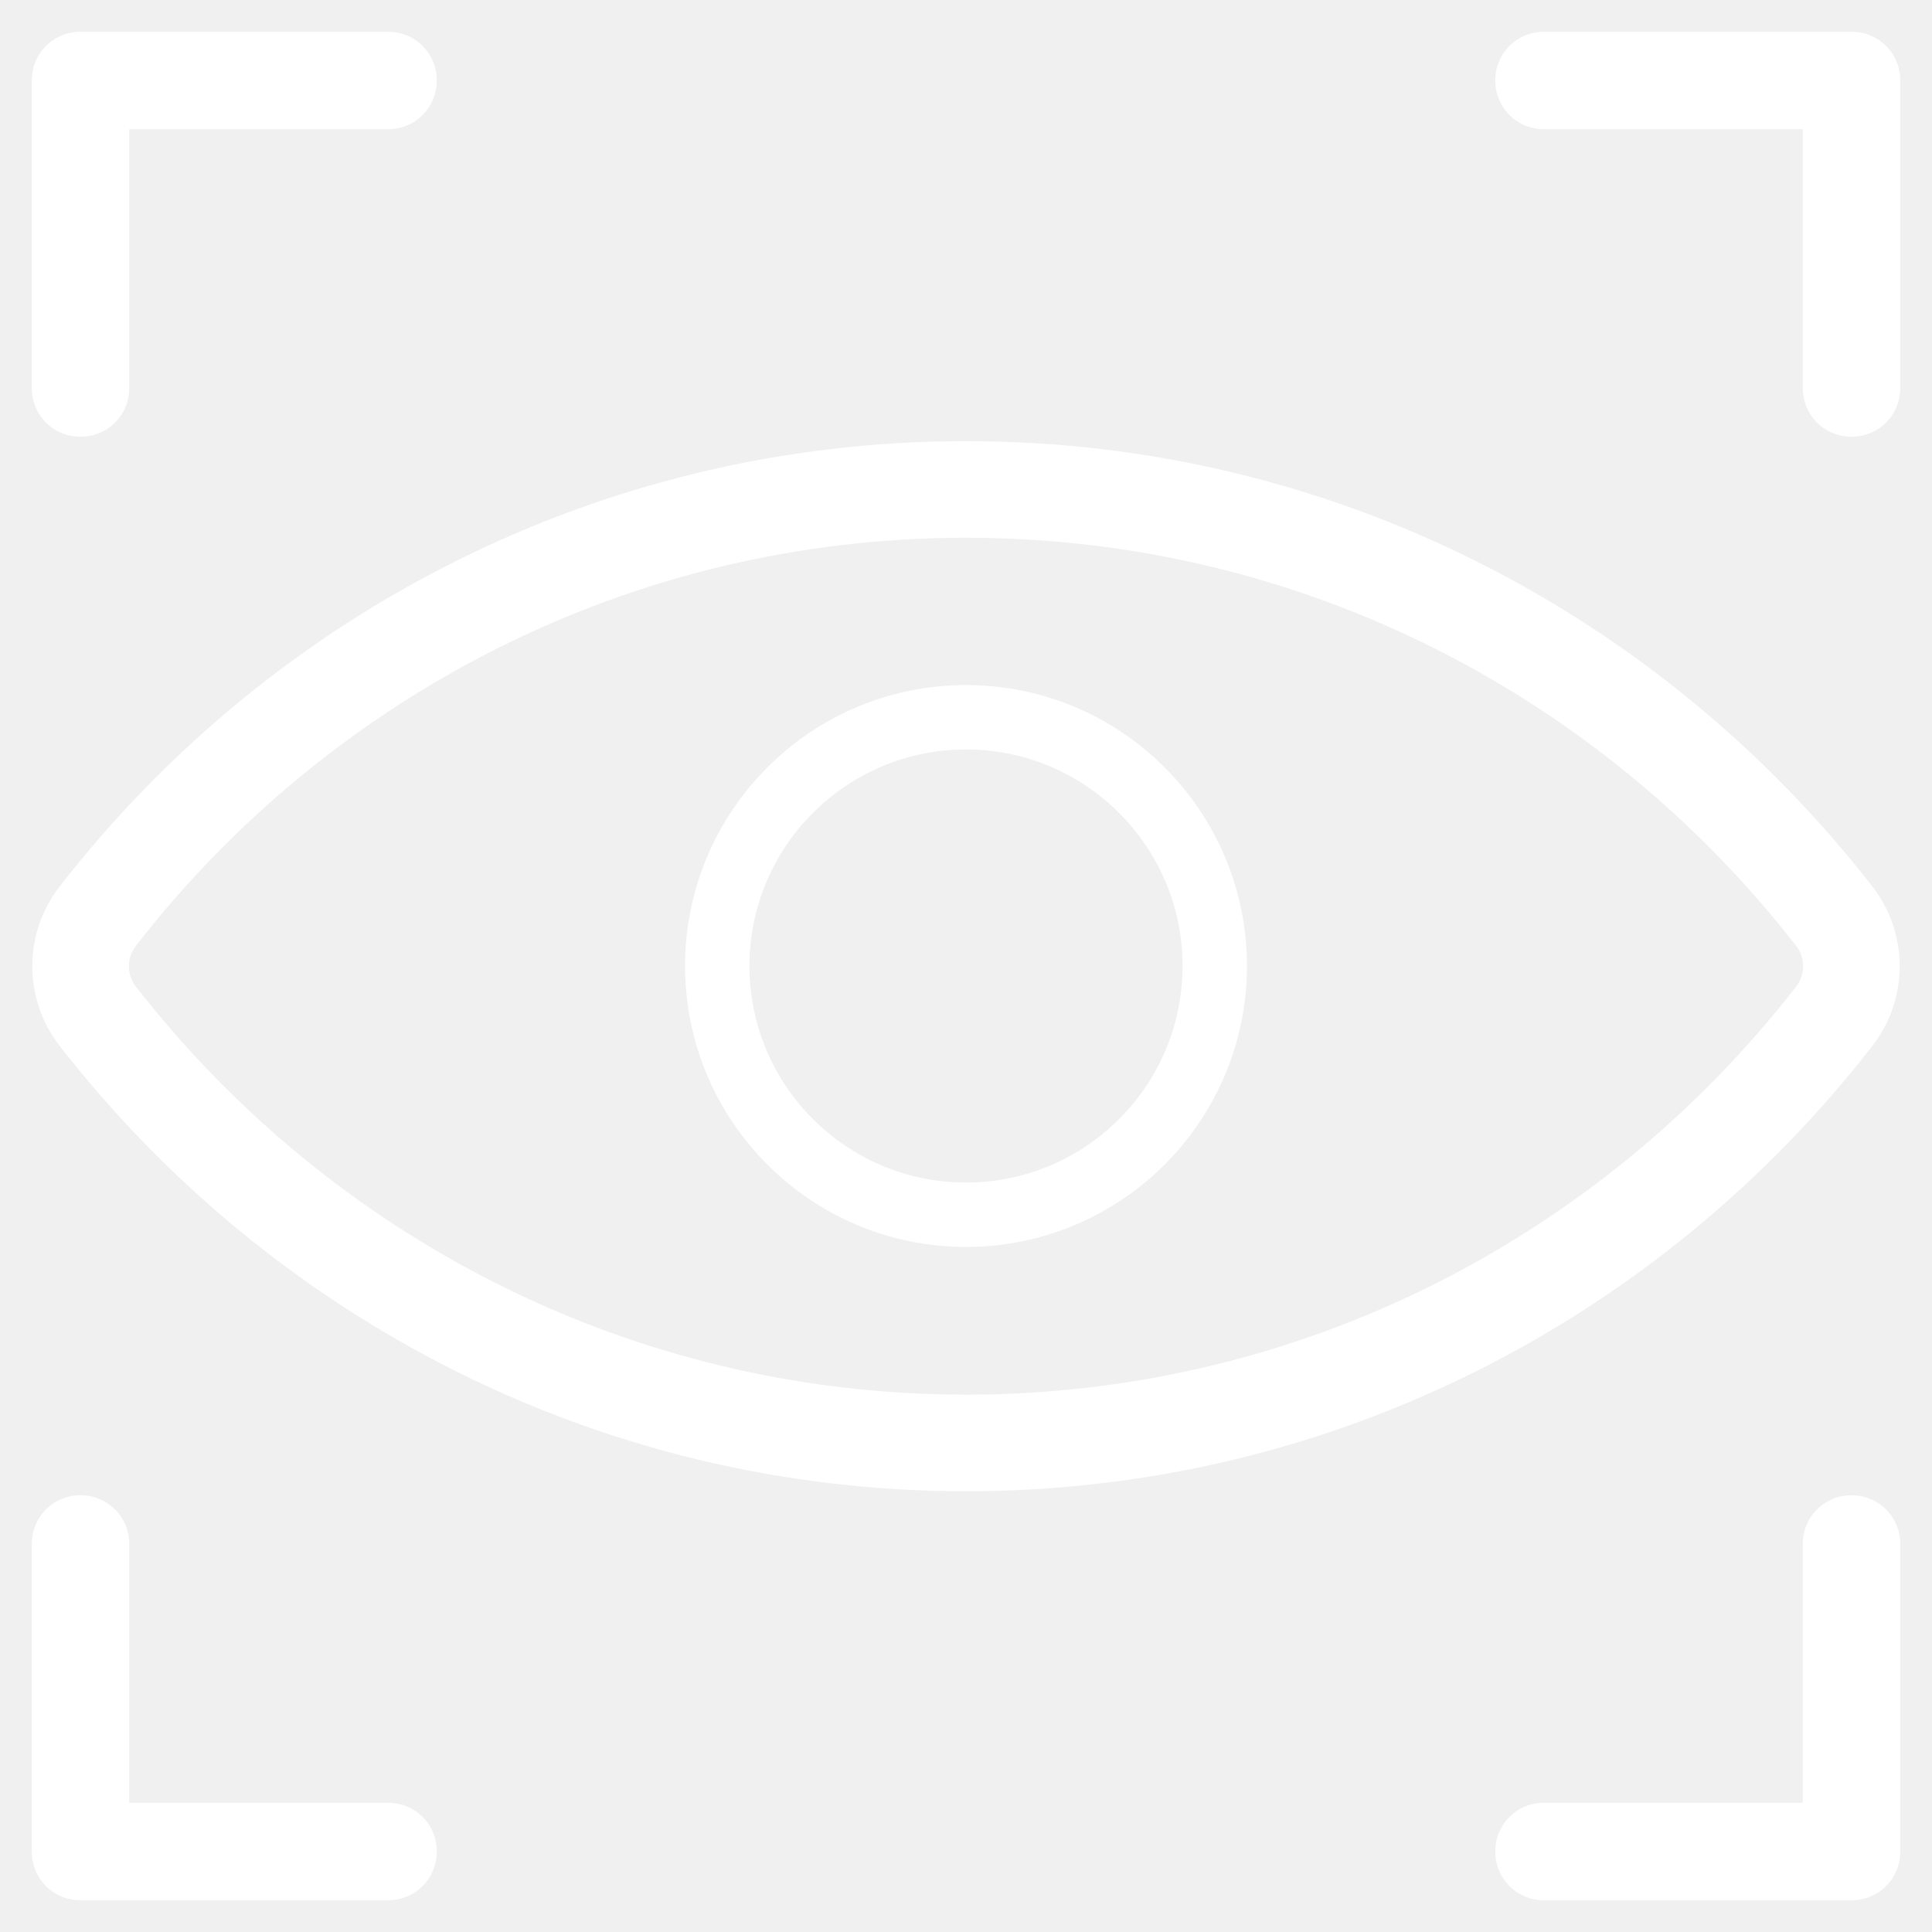
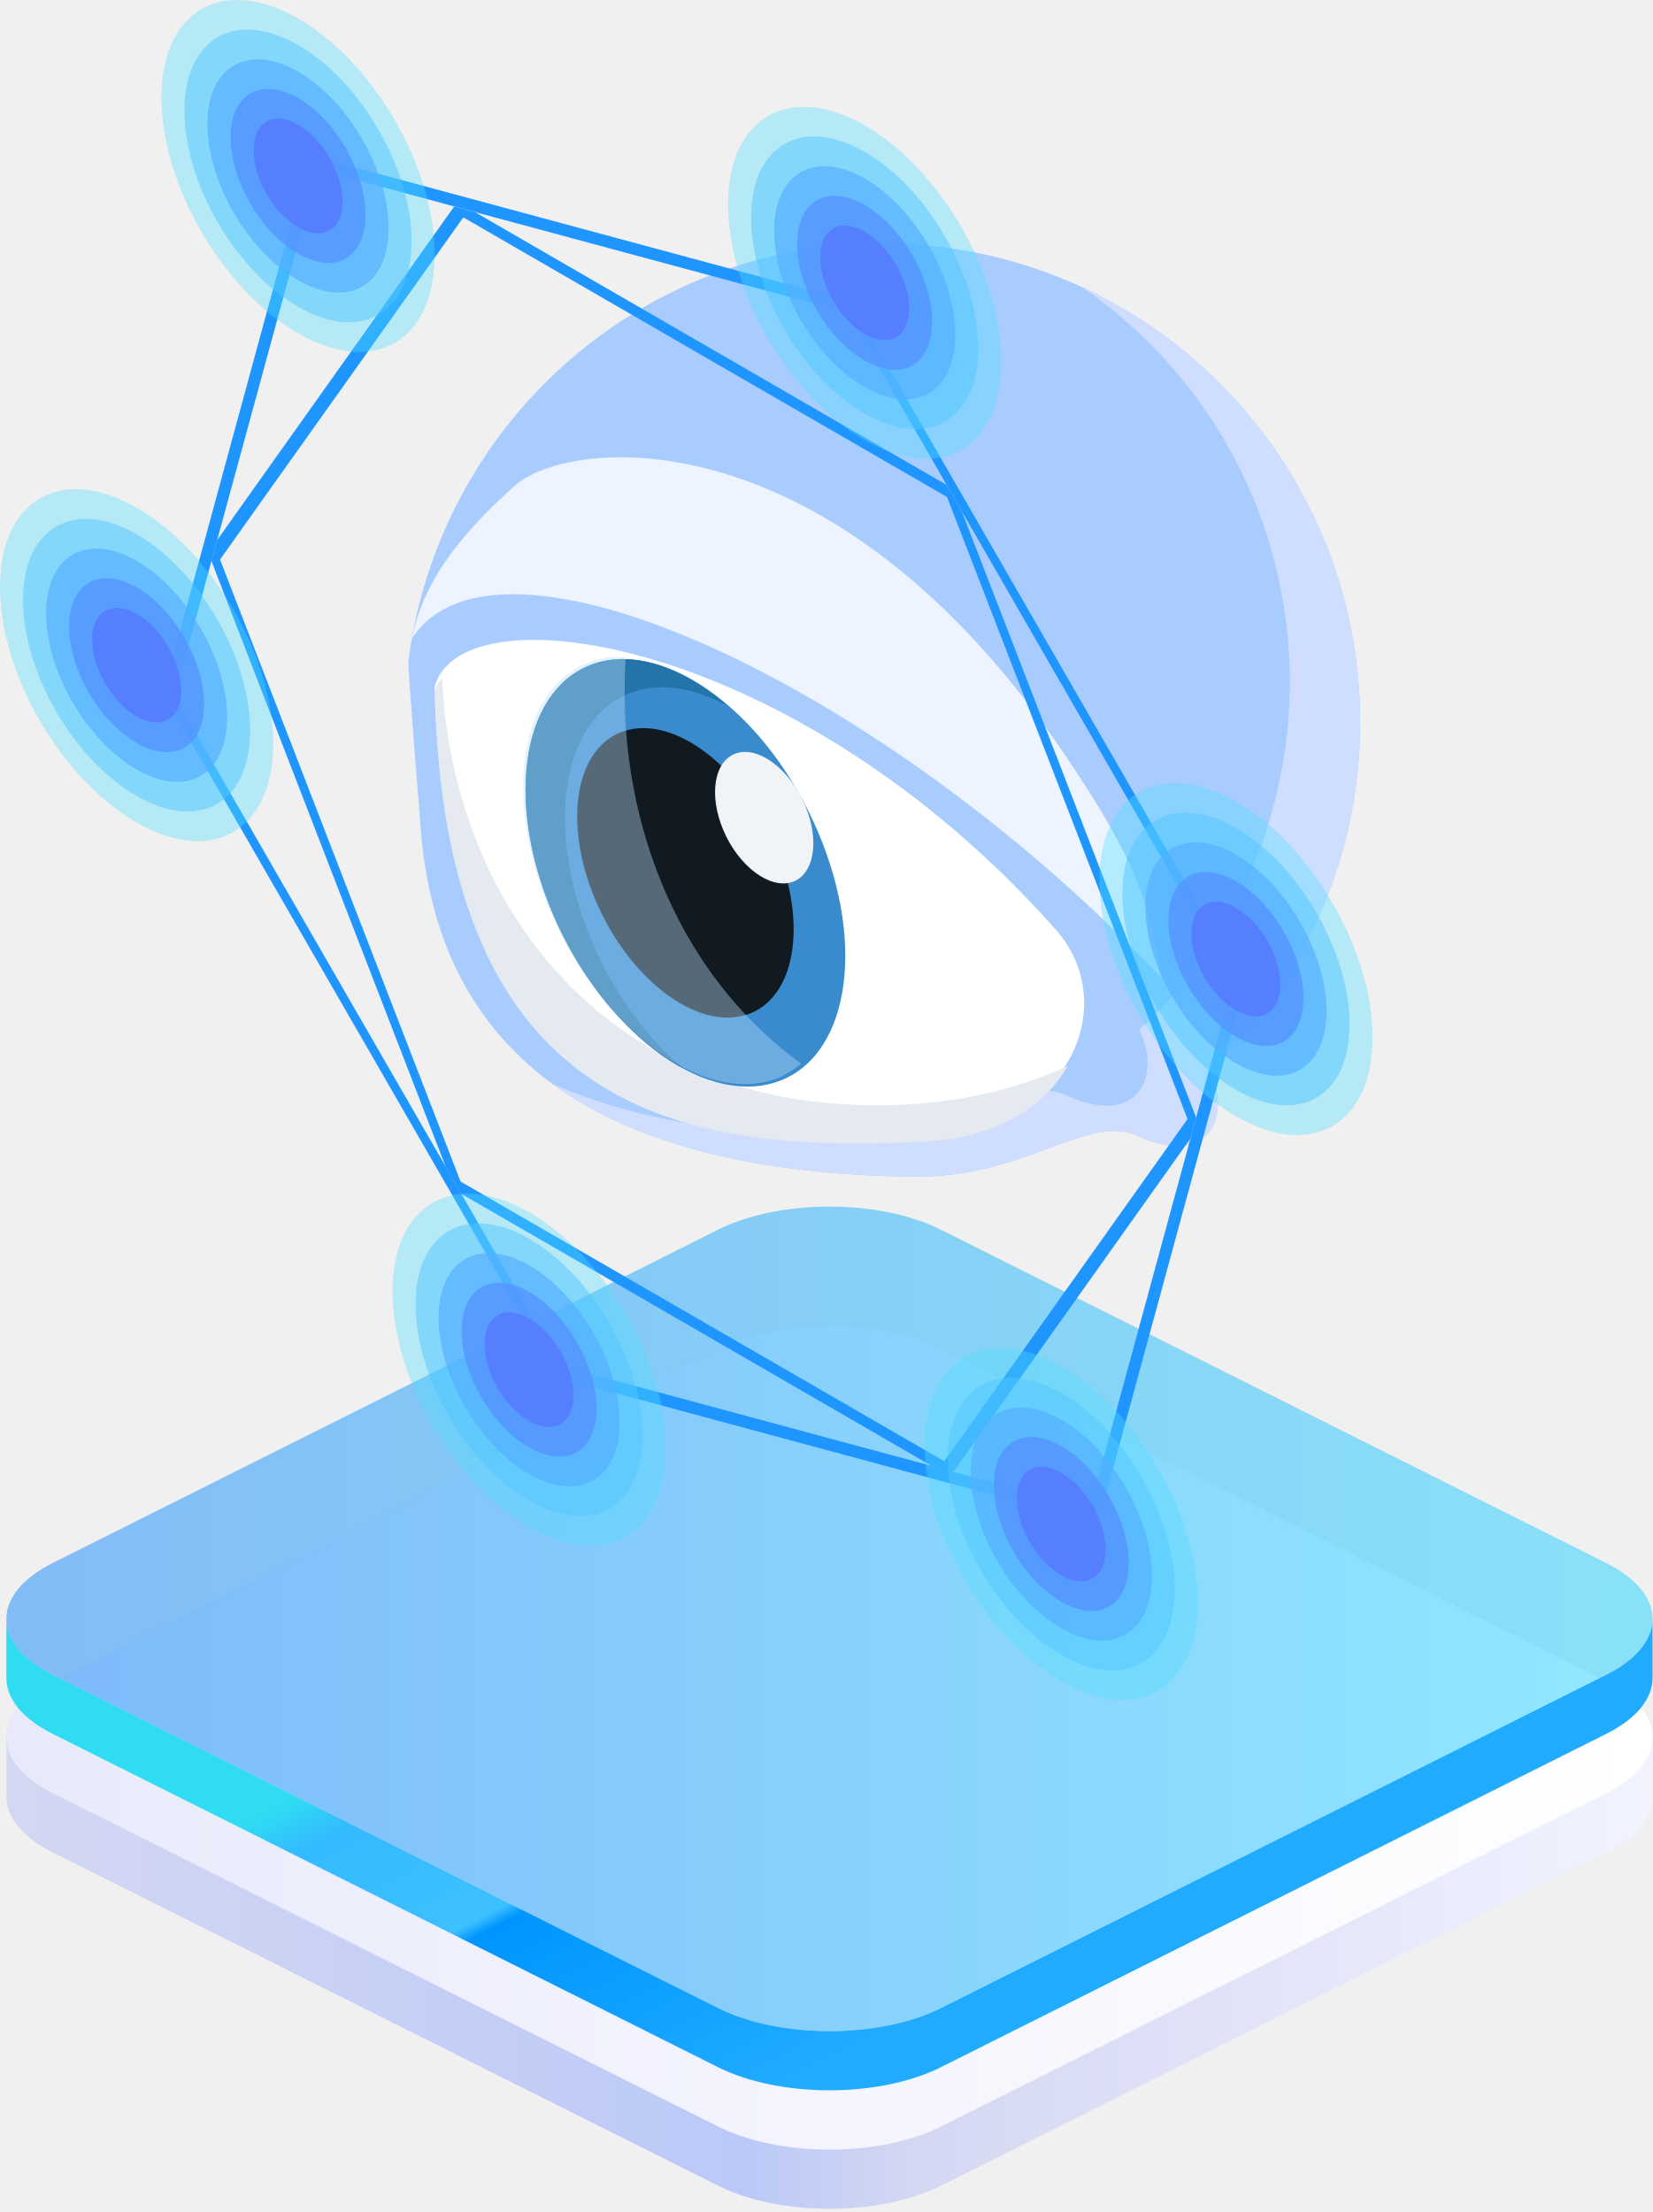
- <svg xmlns="http://www.w3.org/2000/svg" width="60" height="60" viewBox="0 0 60 60" fill="none">
-   <path d="M30 44.812C40.95 44.812 50.7 39.625 56.963 31.562C57.675 30.65 57.675 29.362 56.963 28.45C50.688 20.387 40.95 15.2 30 15.2C19.05 15.2 9.3 20.387 3.038 28.45C2.325 29.362 2.325 30.65 3.038 31.562C9.313 39.625 19.05 44.812 30 44.812Z" stroke="white" stroke-width="3" stroke-linecap="round" stroke-linejoin="round" />
-   <path d="M37.725 30C37.725 34.262 34.263 37.725 30 37.725C25.738 37.725 22.275 34.262 22.275 30C22.275 25.737 25.738 22.275 30 22.275C34.263 22.275 37.725 25.737 37.725 30Z" stroke="white" stroke-width="2" stroke-linecap="round" stroke-linejoin="round" />
-   <path d="M2.513 12.062H2.488V2.487H12.063V2.512H2.513V12.062Z" stroke="white" stroke-width="3" stroke-linecap="round" stroke-linejoin="round" />
-   <path d="M57.513 12.062H57.488V2.512H47.938V2.487H57.513V12.062Z" stroke="white" stroke-width="3" stroke-linecap="round" stroke-linejoin="round" />
-   <path d="M12.063 57.513H2.488V47.938H2.513V57.487H12.063V57.513Z" stroke="white" stroke-width="3" stroke-linecap="round" stroke-linejoin="round" />
-   <path d="M57.513 57.513H47.938V57.487H57.487V47.938H57.513V57.513Z" stroke="white" stroke-width="3" stroke-linecap="round" stroke-linejoin="round" />
+ <svg xmlns="http://www.w3.org/2000/svg" width="124" height="166" viewBox="0 0 124 166" fill="none">
+   <path d="M124 130.377C124 128.863 122.847 127.349 120.535 126.188L70.596 101.168C65.978 98.859 58.493 98.859 53.882 101.168L3.943 126.188C1.637 127.343 0.478 128.863 0.478 130.377V134.817C0.478 136.331 1.631 137.851 3.943 139.006L53.882 164.026C58.499 166.336 65.984 166.336 70.596 164.026L120.535 139.006C122.841 137.851 124 136.331 124 134.817V130.377Z" fill="url(#paint0_linear_2101_491)" />
+   <path d="M120.541 134.566L70.602 159.586C65.984 161.896 58.499 161.896 53.888 159.586L3.943 134.566C-0.675 132.256 -0.675 128.504 3.943 126.194L53.882 101.174C58.499 98.865 65.984 98.865 70.596 101.174L120.535 126.194C125.153 128.504 125.153 132.256 120.535 134.566H120.541Z" fill="url(#paint1_linear_2101_491)" />
+   <path d="M120.541 125.674L70.602 150.694C65.984 153.003 58.499 153.003 53.888 150.694L3.943 125.674C1.637 124.519 0.478 123.005 0.478 121.485V125.925C0.478 127.439 1.631 128.959 3.943 130.114L53.882 155.134C58.499 157.444 65.984 157.444 70.596 155.134L120.535 130.114C122.841 128.959 124 127.439 124 125.925V121.485C124 122.999 122.847 124.519 120.535 125.674H120.541Z" fill="url(#paint2_linear_2101_491)" />
+   <path opacity="0.5" d="M120.541 125.674L70.602 150.694C65.984 153.003 58.5 153.003 53.888 150.694L3.943 125.674C-0.675 123.364 -0.675 119.612 3.943 117.302L53.882 92.282C58.5 89.972 65.984 89.972 70.596 92.282L120.535 117.302C125.153 119.612 125.153 123.364 120.535 125.674H120.541Z" fill="url(#paint3_linear_2101_491)" />
+   <path fill-rule="evenodd" clip-rule="evenodd" d="M102.059 54.199C102.059 34.349 85.996 18.264 66.188 18.264C47.932 18.264 32.903 31.932 30.645 49.609C30.543 49.585 31.624 62.858 31.624 62.858C33.195 79.278 45.041 88.045 68.649 88.308C76.832 88.398 81.689 83.557 85.321 85.227C90.691 87.698 92.465 83.737 90.763 80.326C97.698 73.773 102.059 64.515 102.059 54.205V54.199Z" fill="#A9CCFF" />
+   <path fill-rule="evenodd" clip-rule="evenodd" d="M102.059 54.199C102.059 39.747 93.541 27.3 81.265 21.591C90.637 28.072 96.784 38.903 96.784 51.183C96.784 61.487 92.424 70.751 85.494 77.298C87.191 80.709 85.422 84.676 80.046 82.205C76.414 80.535 71.558 85.382 63.374 85.287C54.396 85.185 47.126 83.856 41.469 81.343C47.586 85.807 56.576 88.171 68.643 88.302C76.826 88.392 81.683 83.551 85.315 85.221C90.685 87.692 92.459 83.731 90.757 80.32C97.692 73.767 102.053 64.51 102.053 54.199H102.059Z" fill="#CFDEFF" />
+   <path fill-rule="evenodd" clip-rule="evenodd" d="M32.628 51.488C34.724 44.062 59.832 47.867 79.24 69.787C84.067 75.239 80.536 84.682 69.437 85.251C51.397 86.16 33.345 83.425 32.622 51.488H32.628Z" fill="white" />
+   <path fill-rule="evenodd" clip-rule="evenodd" d="M65.763 82.947C44.736 82.947 33.894 67.172 33.171 50.86C32.932 51.177 32.735 51.524 32.622 51.907C33.339 83.844 51.391 86.579 69.437 85.669C74.837 85.394 78.392 83.001 80.112 80.008C76.014 81.876 71.235 82.947 65.763 82.947Z" fill="#E4EAEF" />
+   <path fill-rule="evenodd" clip-rule="evenodd" d="M58.129 81.241C52.633 82.941 45.184 77.274 41.481 68.579C37.783 59.884 39.235 51.458 44.724 49.758C50.214 48.059 57.675 53.726 61.379 62.427C65.082 71.116 63.625 79.542 58.129 81.241Z" fill="#3A8BCE" />
+   <path fill-rule="evenodd" clip-rule="evenodd" d="M44.438 70.691C40.74 61.996 42.191 53.57 47.681 51.871C49.814 51.213 52.239 51.685 54.629 52.996C51.367 50.177 47.753 48.825 44.724 49.758C39.235 51.458 37.783 59.884 41.481 68.579C43.745 73.899 47.413 78.058 51.176 80.122C48.523 77.836 46.092 74.599 44.432 70.697L44.438 70.691Z" fill="#2474AA" />
+   <path fill-rule="evenodd" clip-rule="evenodd" d="M55.967 76.161C52.251 77.316 47.203 73.474 44.694 67.579C42.191 61.697 43.177 55.994 46.893 54.845C50.614 53.69 55.656 57.538 58.165 63.42C60.674 69.309 59.688 75.018 55.973 76.167L55.967 76.161Z" fill="#121A21" />
+   <path fill-rule="evenodd" clip-rule="evenodd" d="M59.401 66.203C57.717 66.724 55.417 64.982 54.282 62.313C53.147 59.638 53.595 57.047 55.28 56.521C56.97 56 59.264 57.747 60.405 60.422C61.54 63.091 61.086 65.688 59.401 66.203Z" fill="#F0F4F7" />
+   <path fill-rule="evenodd" clip-rule="evenodd" d="M38.601 36.474C42.699 32.763 62.544 30.854 80.016 56.814C83.917 62.612 86.48 67.142 87.119 73.348C66.361 51.422 37.275 37.976 30.913 47.927C31.845 43.014 35.495 39.28 38.601 36.474Z" fill="#EEF4FF" />
+   <path opacity="0.4" fill-rule="evenodd" clip-rule="evenodd" d="M46.947 49.31C46.116 49.274 45.304 49.334 44.539 49.573C39.049 51.273 37.592 59.698 41.295 68.393C44.993 77.088 52.448 82.755 57.944 81.056C58.768 80.804 59.467 80.35 60.112 79.817C50.572 72.905 46.188 60.913 46.953 49.31H46.947Z" fill="#B9DFF9" />
+   <path d="M72.173 38.383L89.753 83.862L89.323 85.442L71.54 110.468L69.969 110.043L34.599 89.583L33.452 87.584L15.866 42.105L16.296 40.525L34.079 15.499L35.65 15.924L71.02 36.384L72.167 38.383H72.173ZM70.859 109.654L89.108 83.976L71.062 37.299L34.766 16.313L16.511 41.991L34.557 88.668L70.847 109.654H70.859Z" fill="#1F96FF" />
+   <path d="M63.804 22.59L93.391 73.922L82.394 114.316L41.815 103.365L12.228 52.038L23.225 11.645L63.804 22.596V22.59ZM89.323 85.436L89.753 83.856L92.525 73.683L72.173 38.377L71.026 36.378L63.577 23.452L35.656 15.918L34.085 15.493L23.87 12.734L16.302 40.513L15.872 42.093L13.106 52.266L33.458 87.572L34.605 89.571L42.054 102.497L69.975 110.031L71.546 110.456L81.767 113.215L89.329 85.43L89.323 85.436Z" fill="#1F96FF" />
+   <g opacity="0.74">
+     <path opacity="0.5" d="M79.67 102.569C74.013 99.296 69.407 101.928 69.383 108.433C69.365 114.986 73.947 122.885 79.598 126.152C85.255 129.432 89.861 126.853 89.879 120.288C89.903 113.771 85.321 105.836 79.664 102.569H79.67Z" fill="#50DCFF" />
+   </g>
+   <g opacity="0.81">
+     <path opacity="0.62" d="M79.664 104.556C74.963 101.833 71.128 104.023 71.116 109.433C71.098 114.884 74.909 121.449 79.61 124.166C84.311 126.895 88.141 124.746 88.158 119.289C88.176 113.873 84.365 107.272 79.664 104.556Z" fill="#51C5FF" />
+   </g>
+   <g opacity="0.87">
+     <path opacity="0.75" d="M79.658 106.548C75.907 104.382 72.854 106.123 72.842 110.438C72.83 114.783 75.865 120.019 79.616 122.179C83.368 124.351 86.42 122.64 86.432 118.295C86.45 113.975 83.409 108.715 79.664 106.548H79.658Z" fill="#53ADFF" />
+   </g>
+   <g opacity="0.94">
+     <path opacity="0.88" d="M79.652 108.535C76.856 106.919 74.58 108.218 74.569 111.437C74.556 114.675 76.82 118.582 79.616 120.192C82.412 121.814 84.688 120.539 84.7 117.296C84.712 114.076 82.448 110.145 79.652 108.535Z" fill="#5496FF" />
+   </g>
+   <path d="M79.646 110.522C77.8 109.457 76.301 110.312 76.295 112.437C76.289 114.573 77.776 117.146 79.622 118.205C81.462 119.277 82.961 118.433 82.967 116.296C82.973 114.172 81.48 111.581 79.64 110.522H79.646Z" fill="#557FFF" />
+   <g opacity="0.74">
+     <path opacity="0.5" d="M22.395 1.406C16.738 -1.867 12.132 0.766 12.114 7.271C12.097 13.829 16.672 21.723 22.329 24.99C27.986 28.269 32.592 25.69 32.616 19.125C32.634 12.609 28.058 4.674 22.401 1.406H22.395Z" fill="#50DCFF" />
+   </g>
+   <g opacity="0.81">
+     <path opacity="0.62" d="M22.389 3.393C17.688 0.67 13.859 2.86 13.841 8.27C13.823 13.722 17.634 20.286 22.335 23.003C27.037 25.732 30.866 23.584 30.884 18.126C30.901 12.71 27.09 6.11 22.389 3.393Z" fill="#51C5FF" />
+   </g>
+   <g opacity="0.87">
+     <path opacity="0.75" d="M22.383 5.386C18.632 3.219 15.579 4.961 15.567 9.275C15.549 13.62 18.59 18.856 22.341 21.016C26.093 23.189 29.139 21.483 29.157 17.133C29.169 12.812 26.134 7.552 22.383 5.386Z" fill="#53ADFF" />
+   </g>
+   <g opacity="0.94">
+     <path opacity="0.88" d="M22.383 7.373C19.587 5.757 17.311 7.055 17.299 10.275C17.288 13.512 19.552 17.42 22.347 19.03C25.143 20.651 27.419 19.377 27.431 16.133C27.443 12.914 25.179 8.988 22.383 7.373Z" fill="#5496FF" />
+   </g>
+   <path d="M22.377 9.359C20.531 8.294 19.032 9.15 19.032 11.274C19.02 13.411 20.513 15.984 22.359 17.043C24.199 18.114 25.698 17.27 25.704 15.134C25.71 13.01 24.217 10.424 22.377 9.359Z" fill="#557FFF" />
+   <g opacity="0.74">
+     <path opacity="0.5" d="M10.281 38.119C4.63 34.846 0.018 37.479 -9.45594e-07 43.984C-0.018 50.536 4.558 58.435 10.215 61.703C15.872 64.982 20.477 62.403 20.501 55.838C20.519 49.322 15.944 41.387 10.287 38.119H10.281Z" fill="#50DCFF" />
+   </g>
+   <g opacity="0.81">
+     <path opacity="0.62" d="M10.275 40.106C5.573 37.389 1.744 39.573 1.726 44.983C1.708 50.435 5.52 56.999 10.221 59.716C14.922 62.445 18.757 60.297 18.769 54.839C18.787 49.423 14.976 42.823 10.275 40.106Z" fill="#51C5FF" />
+   </g>
+   <g opacity="0.87">
+     <path opacity="0.75" d="M10.275 42.099C6.523 39.932 3.471 41.674 3.459 45.988C3.441 50.333 6.481 55.569 10.227 57.735C13.978 59.908 17.031 58.196 17.043 53.846C17.055 49.525 14.02 44.265 10.269 42.099H10.275Z" fill="#53ADFF" />
+   </g>
+   <g opacity="0.94">
+     <path opacity="0.88" d="M10.269 44.086C7.473 42.47 5.197 43.768 5.185 46.988C5.173 50.225 7.437 54.127 10.233 55.743C13.028 57.364 15.304 56.09 15.316 52.846C15.328 49.627 13.064 45.695 10.269 44.086Z" fill="#5496FF" />
+   </g>
+   <path d="M10.263 46.072C8.417 45.007 6.917 45.863 6.917 47.987C6.905 50.117 8.399 52.691 10.245 53.756C12.091 54.821 13.584 53.983 13.596 51.847C13.602 49.722 12.108 47.131 10.269 46.072H10.263Z" fill="#557FFF" />
+   <g opacity="0.74">
+     <path opacity="0.5" d="M64.915 9.425C59.258 6.152 54.653 8.785 54.629 15.29C54.611 21.848 59.192 29.741 64.843 33.009C70.5 36.288 75.106 33.709 75.13 27.144C75.148 20.627 70.572 12.692 64.915 9.425Z" fill="#50DCFF" />
+   </g>
+   <g opacity="0.81">
+     <path opacity="0.62" d="M64.909 11.412C60.208 8.689 56.379 10.879 56.361 16.289C56.343 21.741 60.154 28.305 64.855 31.022C69.557 33.751 73.386 31.602 73.404 26.145C73.421 20.729 69.61 14.129 64.909 11.412Z" fill="#51C5FF" />
+   </g>
+   <g opacity="0.87">
+     <path opacity="0.75" d="M64.903 13.405C61.152 11.238 58.099 12.98 58.087 17.294C58.075 21.639 61.11 26.875 64.861 29.035C68.613 31.207 71.665 29.502 71.677 25.151C71.689 20.831 68.655 15.571 64.903 13.405Z" fill="#53ADFF" />
+   </g>
+   <g opacity="0.94">
+     <path opacity="0.88" d="M64.897 15.391C62.096 13.776 59.826 15.074 59.814 18.294C59.802 21.537 62.066 25.439 64.861 27.049C67.657 28.67 69.933 27.396 69.945 24.152C69.957 20.933 67.693 17.007 64.897 15.391Z" fill="#5496FF" />
+   </g>
+   <path d="M64.897 17.384C63.051 16.319 61.552 17.175 61.546 19.299C61.54 21.435 63.033 24.003 64.873 25.068C66.713 26.139 68.213 25.295 68.219 23.165C68.225 21.04 66.731 18.455 64.891 17.39L64.897 17.384Z" fill="#557FFF" />
+   <g opacity="0.74">
+     <path opacity="0.5" d="M92.776 60.171C87.119 56.898 82.513 59.531 82.495 66.035C82.478 72.588 87.053 80.487 92.71 83.755C98.367 87.034 102.973 84.455 102.991 77.89C103.015 71.373 98.433 63.438 92.776 60.171Z" fill="#50DCFF" />
+   </g>
+   <g opacity="0.81">
+     <path opacity="0.62" d="M92.77 62.158C88.069 59.435 84.24 61.625 84.222 67.035C84.204 72.486 88.015 79.051 92.716 81.768C97.418 84.497 101.253 82.348 101.264 76.891C101.282 71.475 97.477 64.874 92.77 62.158Z" fill="#51C5FF" />
+   </g>
+   <g opacity="0.87">
+     <path opacity="0.75" d="M92.764 64.15C89.013 61.984 85.96 63.719 85.948 68.04C85.936 72.385 88.971 77.621 92.722 79.787C96.474 81.959 99.526 80.254 99.538 75.897C99.556 71.577 96.516 66.317 92.764 64.15Z" fill="#53ADFF" />
+   </g>
+   <g opacity="0.94">
+     <path opacity="0.88" d="M92.758 66.137C89.962 64.521 87.686 65.82 87.674 69.04C87.663 72.277 89.927 76.185 92.722 77.794C95.518 79.416 97.794 78.141 97.806 74.898C97.818 71.678 95.554 67.753 92.758 66.137Z" fill="#5496FF" />
+   </g>
+   <path d="M92.752 68.124C90.906 67.059 89.413 67.914 89.401 70.039C89.395 72.175 90.888 74.748 92.728 75.808C94.568 76.879 96.067 76.035 96.073 73.899C96.085 71.774 94.586 69.189 92.746 68.124H92.752Z" fill="#557FFF" />
+   <g opacity="0.74">
+     <path opacity="0.5" d="M39.736 90.99C34.079 87.716 29.474 90.349 29.456 96.854C29.438 103.407 34.014 111.306 39.671 114.573C45.328 117.852 49.933 115.273 49.951 108.709C49.975 102.192 45.393 94.257 39.736 90.99Z" fill="#50DCFF" />
+   </g>
+   <g opacity="0.81">
+     <path opacity="0.62" d="M39.73 92.976C35.029 90.253 31.194 92.444 31.182 97.853C31.164 103.305 34.975 109.87 39.677 112.586C44.378 115.315 48.213 113.167 48.225 107.709C48.243 102.294 44.432 95.693 39.73 92.976Z" fill="#51C5FF" />
+   </g>
+   <g opacity="0.87">
+     <path opacity="0.75" d="M39.724 94.969C35.973 92.803 32.92 94.538 32.909 98.859C32.891 103.203 35.931 108.439 39.677 110.6C43.428 112.772 46.481 111.066 46.492 106.716C46.505 102.395 43.47 97.135 39.724 94.969Z" fill="#53ADFF" />
+   </g>
+   <g opacity="0.94">
+     <path opacity="0.88" d="M39.718 96.956C36.917 95.34 34.647 96.638 34.635 99.858C34.623 103.095 36.887 107.003 39.683 108.613C42.478 110.235 44.754 108.96 44.766 105.717C44.778 102.497 42.514 98.571 39.718 96.956Z" fill="#5496FF" />
+   </g>
+   <path d="M39.712 98.942C37.867 97.877 36.367 98.733 36.361 100.857C36.349 102.994 37.843 105.567 39.689 106.626C41.534 107.697 43.034 106.854 43.04 104.717C43.046 102.593 41.552 100.008 39.712 98.942Z" fill="#557FFF" />
+   <defs>
+     <linearGradient id="paint0_linear_2101_491" x1="1.111" y1="132.597" x2="123.373" y2="132.597" gradientUnits="userSpaceOnUse">
+       <stop stop-color="#D3D7F2" />
+       <stop offset="0.45" stop-color="#BBC9F8" />
+       <stop offset="0.55" stop-color="#D3D7F2" />
+       <stop offset="1" stop-color="#F2F3FF" />
+     </linearGradient>
+     <linearGradient id="paint1_linear_2101_491" x1="0.478" y1="130.377" x2="124" y2="130.377" gradientUnits="userSpaceOnUse">
+       <stop stop-color="#E8EAFB" />
+       <stop offset="1" stop-color="white" />
+     </linearGradient>
+     <linearGradient id="paint2_linear_2101_491" x1="74.688" y1="147.989" x2="58.095" y2="116.249" gradientUnits="userSpaceOnUse">
+       <stop stop-color="#20ABFF" />
+       <stop offset="0.57" stop-color="#0095FF" />
+       <stop offset="0.6" stop-color="#3DC0FF" />
+       <stop offset="0.9" stop-color="#33BBFF" />
+       <stop offset="1" stop-color="#30DCF2" />
+     </linearGradient>
+     <linearGradient id="paint3_linear_2101_491" x1="0.478" y1="121.491" x2="122.698" y2="121.491" gradientUnits="userSpaceOnUse">
+       <stop stop-color="#1487FB" />
+       <stop offset="1" stop-color="#22D2FD" />
+     </linearGradient>
+   </defs>
</svg>
